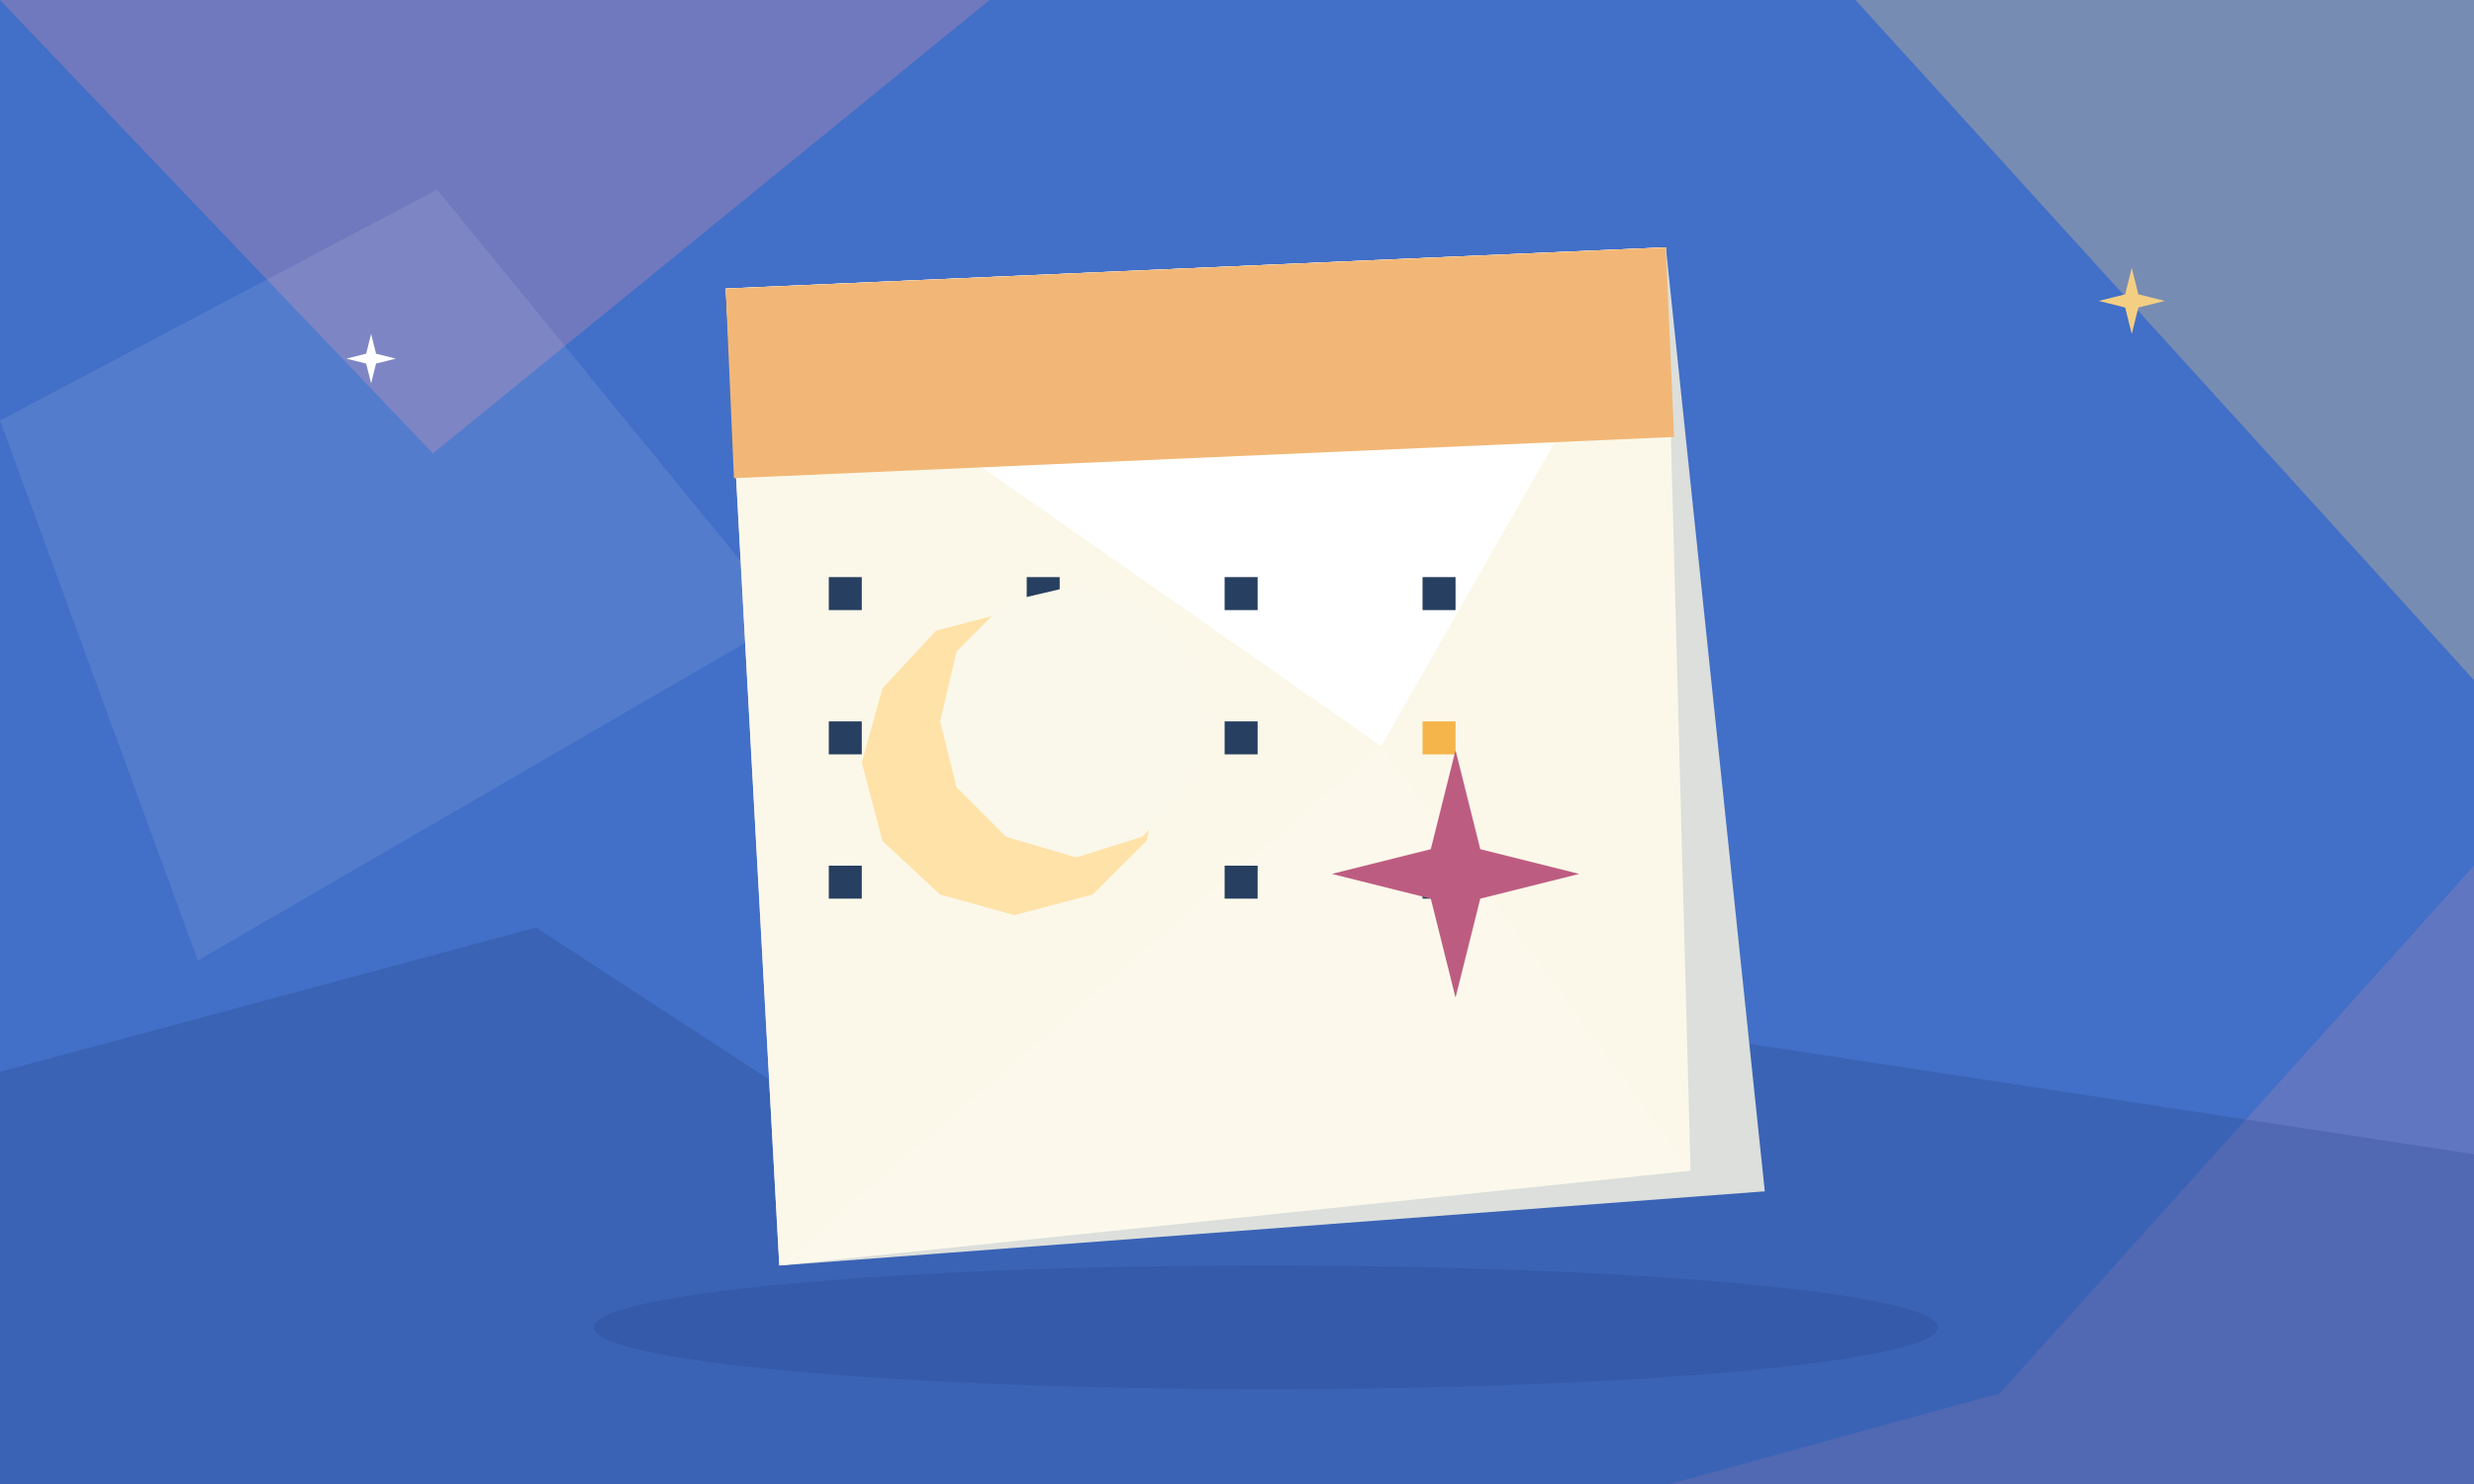
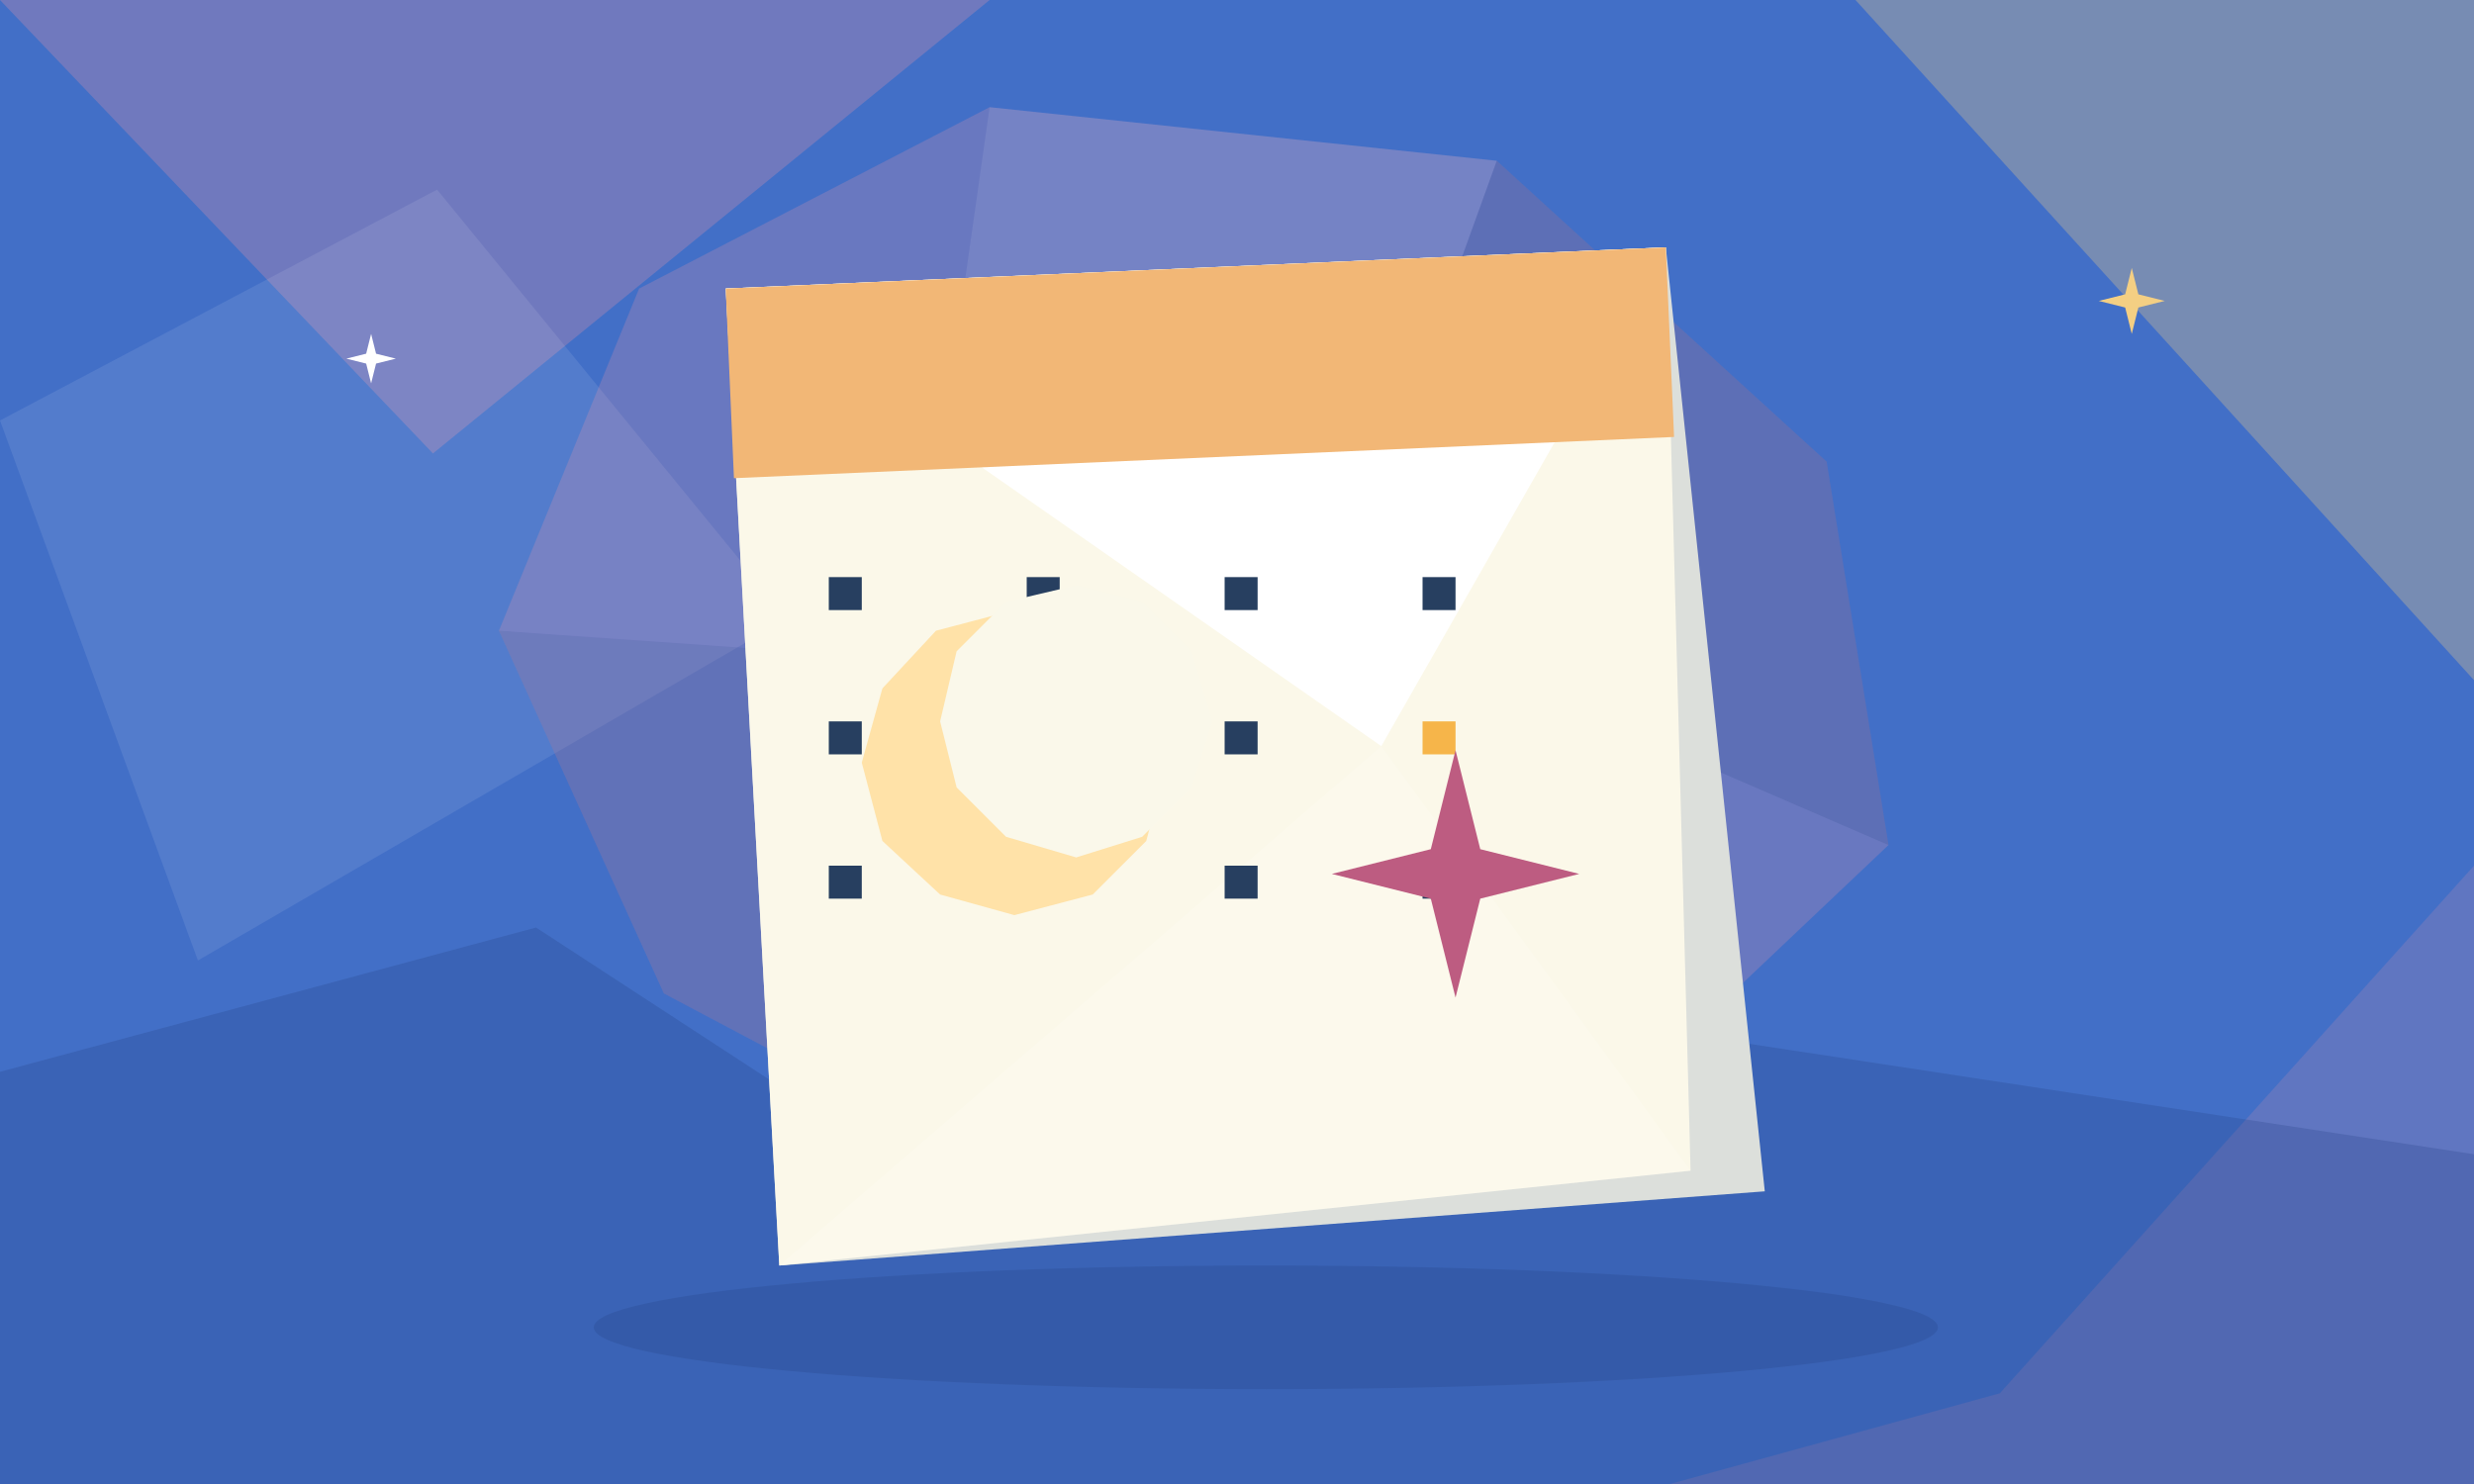
<svg xmlns="http://www.w3.org/2000/svg" width="600" height="360" viewBox="0 0 600 360" role="img" aria-labelledby="title desc">
  <rect width="600" height="360" fill="#426FC7" />
  <polygon points="0,0 240,0 105,110" fill="#FD99A2" opacity=".25" />
  <polygon points="600,0 450,0 600,165" fill="#F4CF83" opacity=".3" />
  <polygon points="0,102 106,46 191,150 48,233" fill="#fff" opacity=".09" />
  <polygon points="485,338 600,210 600,360 405,360" fill="#FD99A2" opacity=".16" />
-   <polygon points="NaN,NaN NaN,NaN NaN,NaN NaN,NaN NaN,NaN NaN,NaN NaN,NaN NaN,NaN NaN,NaN NaN,NaN NaN,NaN" fill="#FD99A2" />
+   <polygon points="155,70 240,26 363,39 443,112 458,205 382,277 263,295 161,241 121,153" fill="#FD99A2" opacity=".21" />
+   <polygon points="240,26 363,39 324,147 221,160" fill="#FFFFFF" opacity=".08" />
+   <polygon points="121,153 221,160 263,295 161,241" fill="#244182" opacity=".12" />
  <g opacity=".17">
-     <polygon points="NaN,NaN NaN,NaN NaN,NaN NaN,NaN NaN,NaN NaN,NaN NaN,NaN NaN,NaN NaN,NaN NaN,NaN NaN,NaN" fill="#244182" />
+     <polygon points="363,39 443,112 458,205 324,147" fill="#244182" />
+     <polygon points="263,295 324,147 382,277" fill="#244182" opacity=".65" />
  </g>
  <polygon points="0,260 130,225 245,300 390,248 600,280 600,360 0,360" fill="#244182" opacity=".25" />
  <ellipse cx="307" cy="322" rx="163" ry="15" fill="#244182" opacity=".25" />
  <polygon points="176,70 404,60 428,289 189,307" fill="#DCDFDB" />
  <polygon points="176,70 404,60 410,284 189,307" fill="#FBF8E9" />
  <polygon points="176,70 404,60 335,181" fill="#fff" />
  <polygon points="189,307 410,284 335,181" fill="#fff" opacity=".15" />
  <polygon points="176,70 404,60 406,106 178,116" fill="#F2B776" />
  <polygon points="209,148 201,148 201,140 209,140" fill="#273F60" />
  <polygon points="257,148 249,148 249,140 257,140" fill="#273F60" />
  <polygon points="305,148 297,148 297,140 305,140" fill="#273F60" />
  <polygon points="353,148 345,148 345,140 353,140" fill="#273F60" />
  <polygon points="209,183 201,183 201,175 209,175" fill="#273F60" />
  <polygon points="257,183 249,183 249,175 257,175" fill="#273F60" />
  <polygon points="305,183 297,183 297,175 305,175" fill="#273F60" />
  <polygon points="353,183 345,183 345,175 353,175" fill="#F6B54A" />
  <polygon points="209,218 201,218 201,210 209,210" fill="#273F60" />
  <polygon points="257,218 249,218 249,210 257,210" fill="#273F60" />
  <polygon points="305,218 297,218 297,210 305,210" fill="#273F60" />
  <polygon points="353,218 345,218 345,210 353,210" fill="#273F60" />
  <polygon points="353,182 359,206 383,212 359,218 353,242 347,218 323,212 347,206" fill="#BD5C81" />
  <polygon points="246,148 265,153 278,167 283,185 278,204 265,217 246,222 228,217 214,204 209,185 214,167 227,153" fill="#FFE2A8" />
  <polygon points="261,142 277,146 289,158 294,175 289,191 277,203 261,208 244,203 232,191 228,175 232,158 244,146" fill="#FAF8EA" />
  <polygon points="517,65 518.6,71.4 525,73 518.6,74.6 517,81 515.4,74.6 509,73 515.4,71.4" fill="#F4CF83" />
  <polygon points="90,81 91.2,85.8 96,87 91.2,88.2 90,93 88.8,88.2 84,87 88.8,85.8" fill="#fff" />
</svg>
